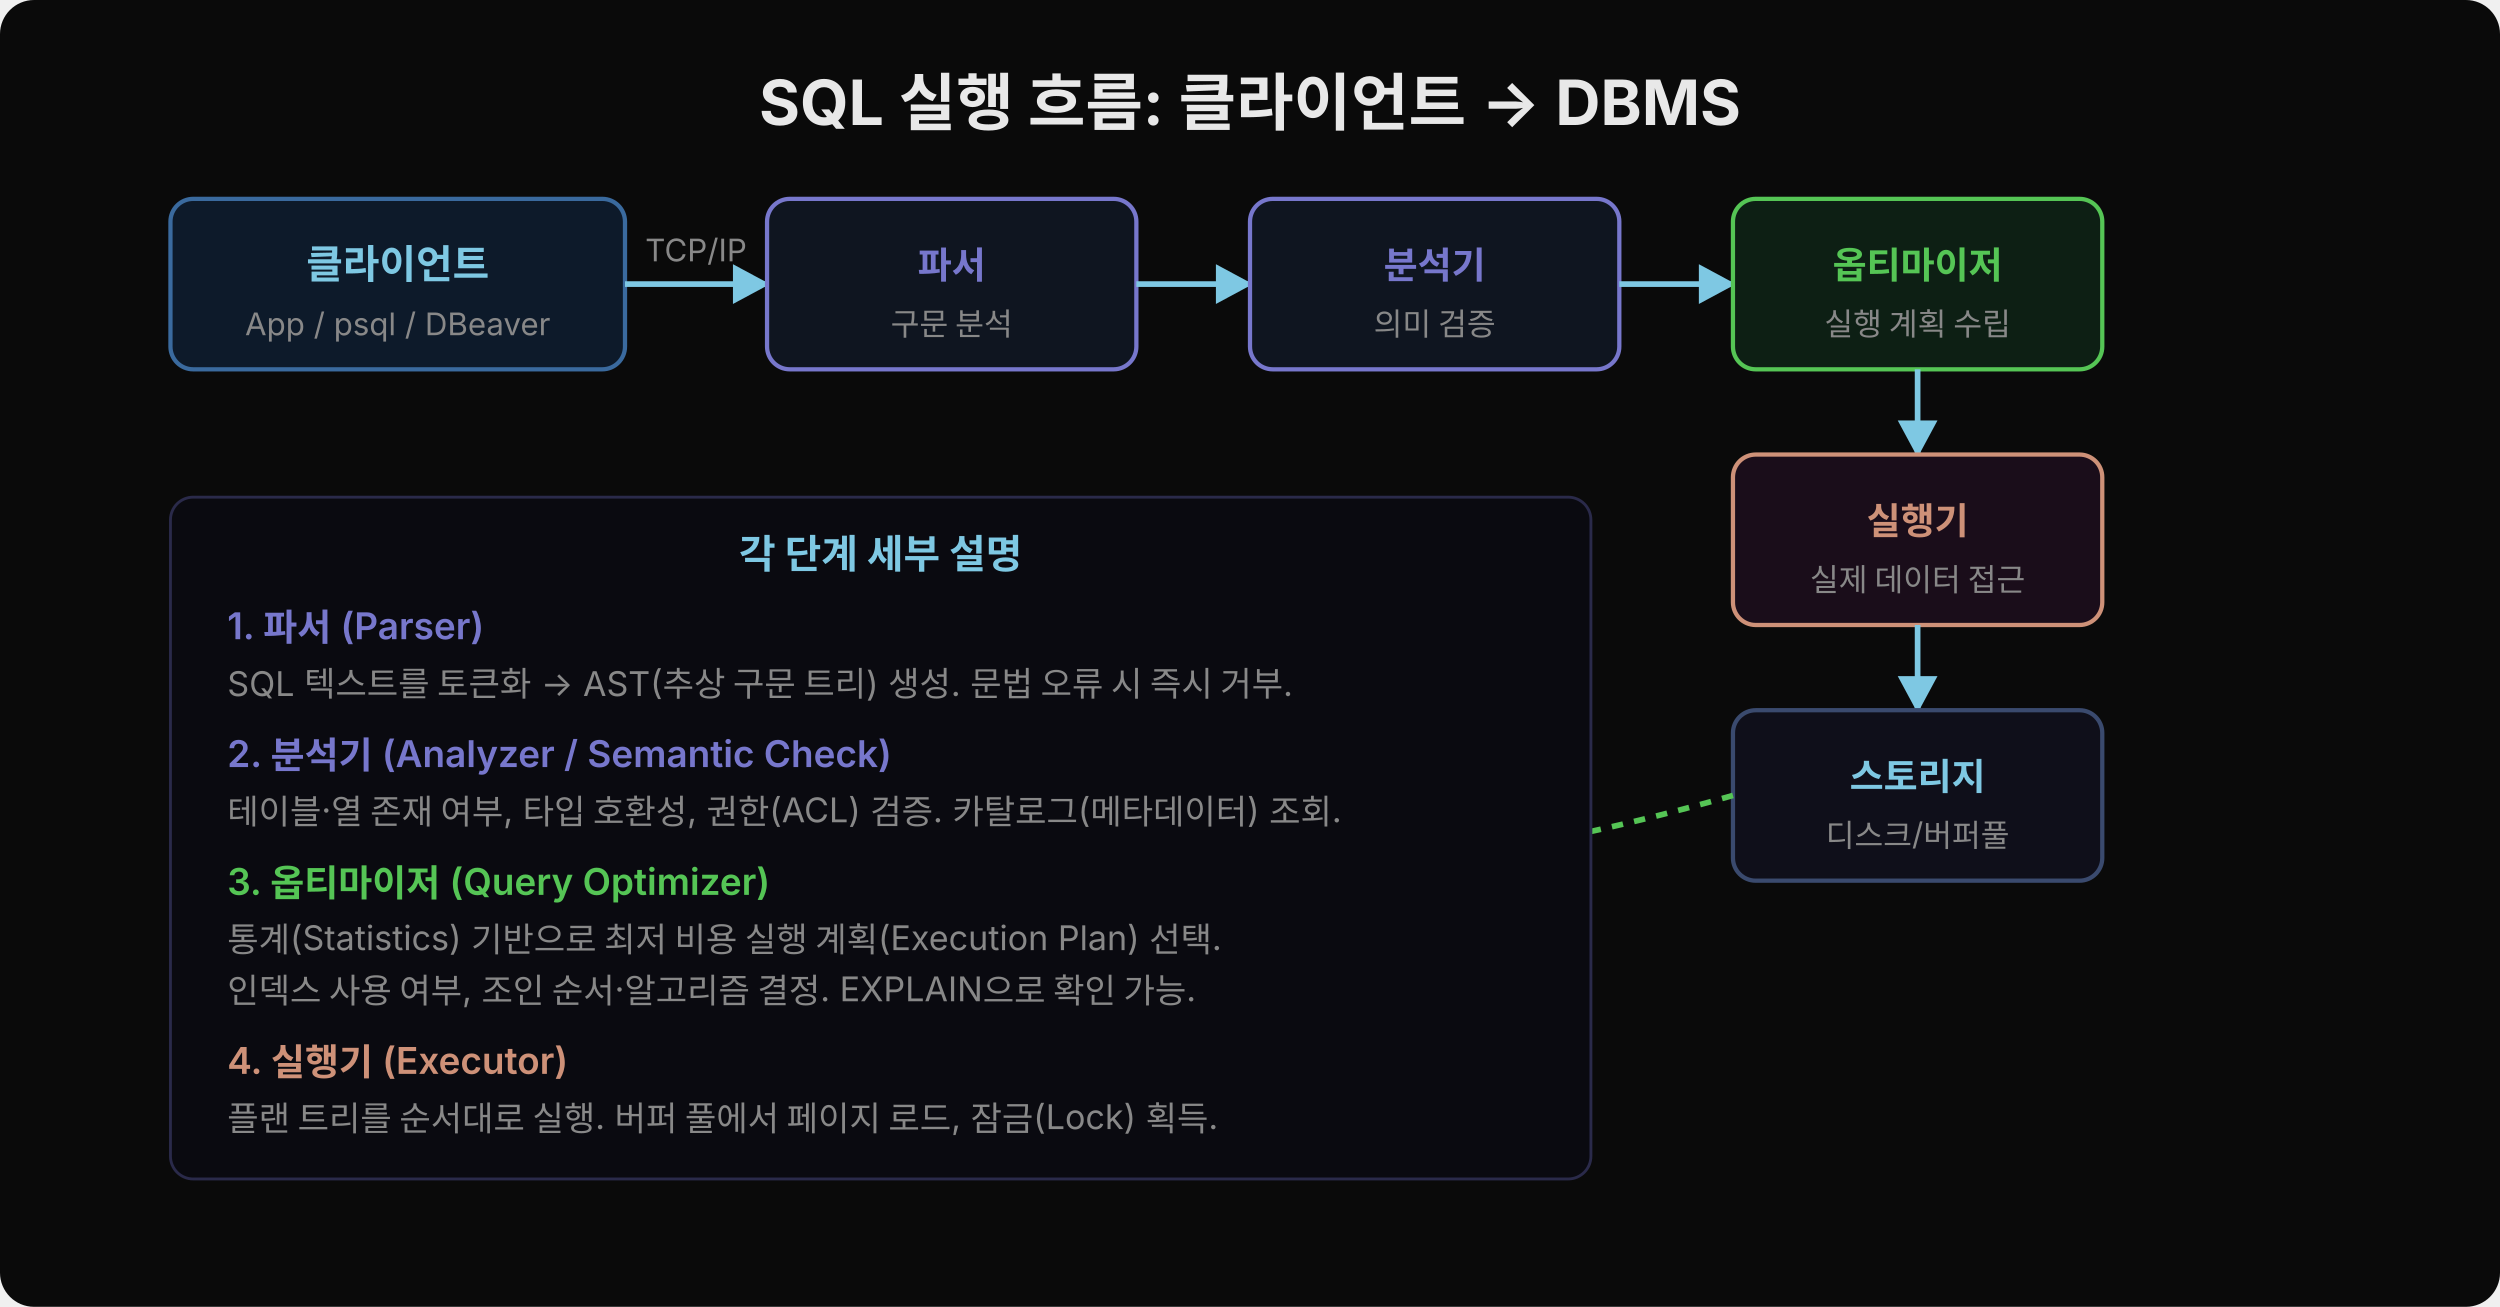
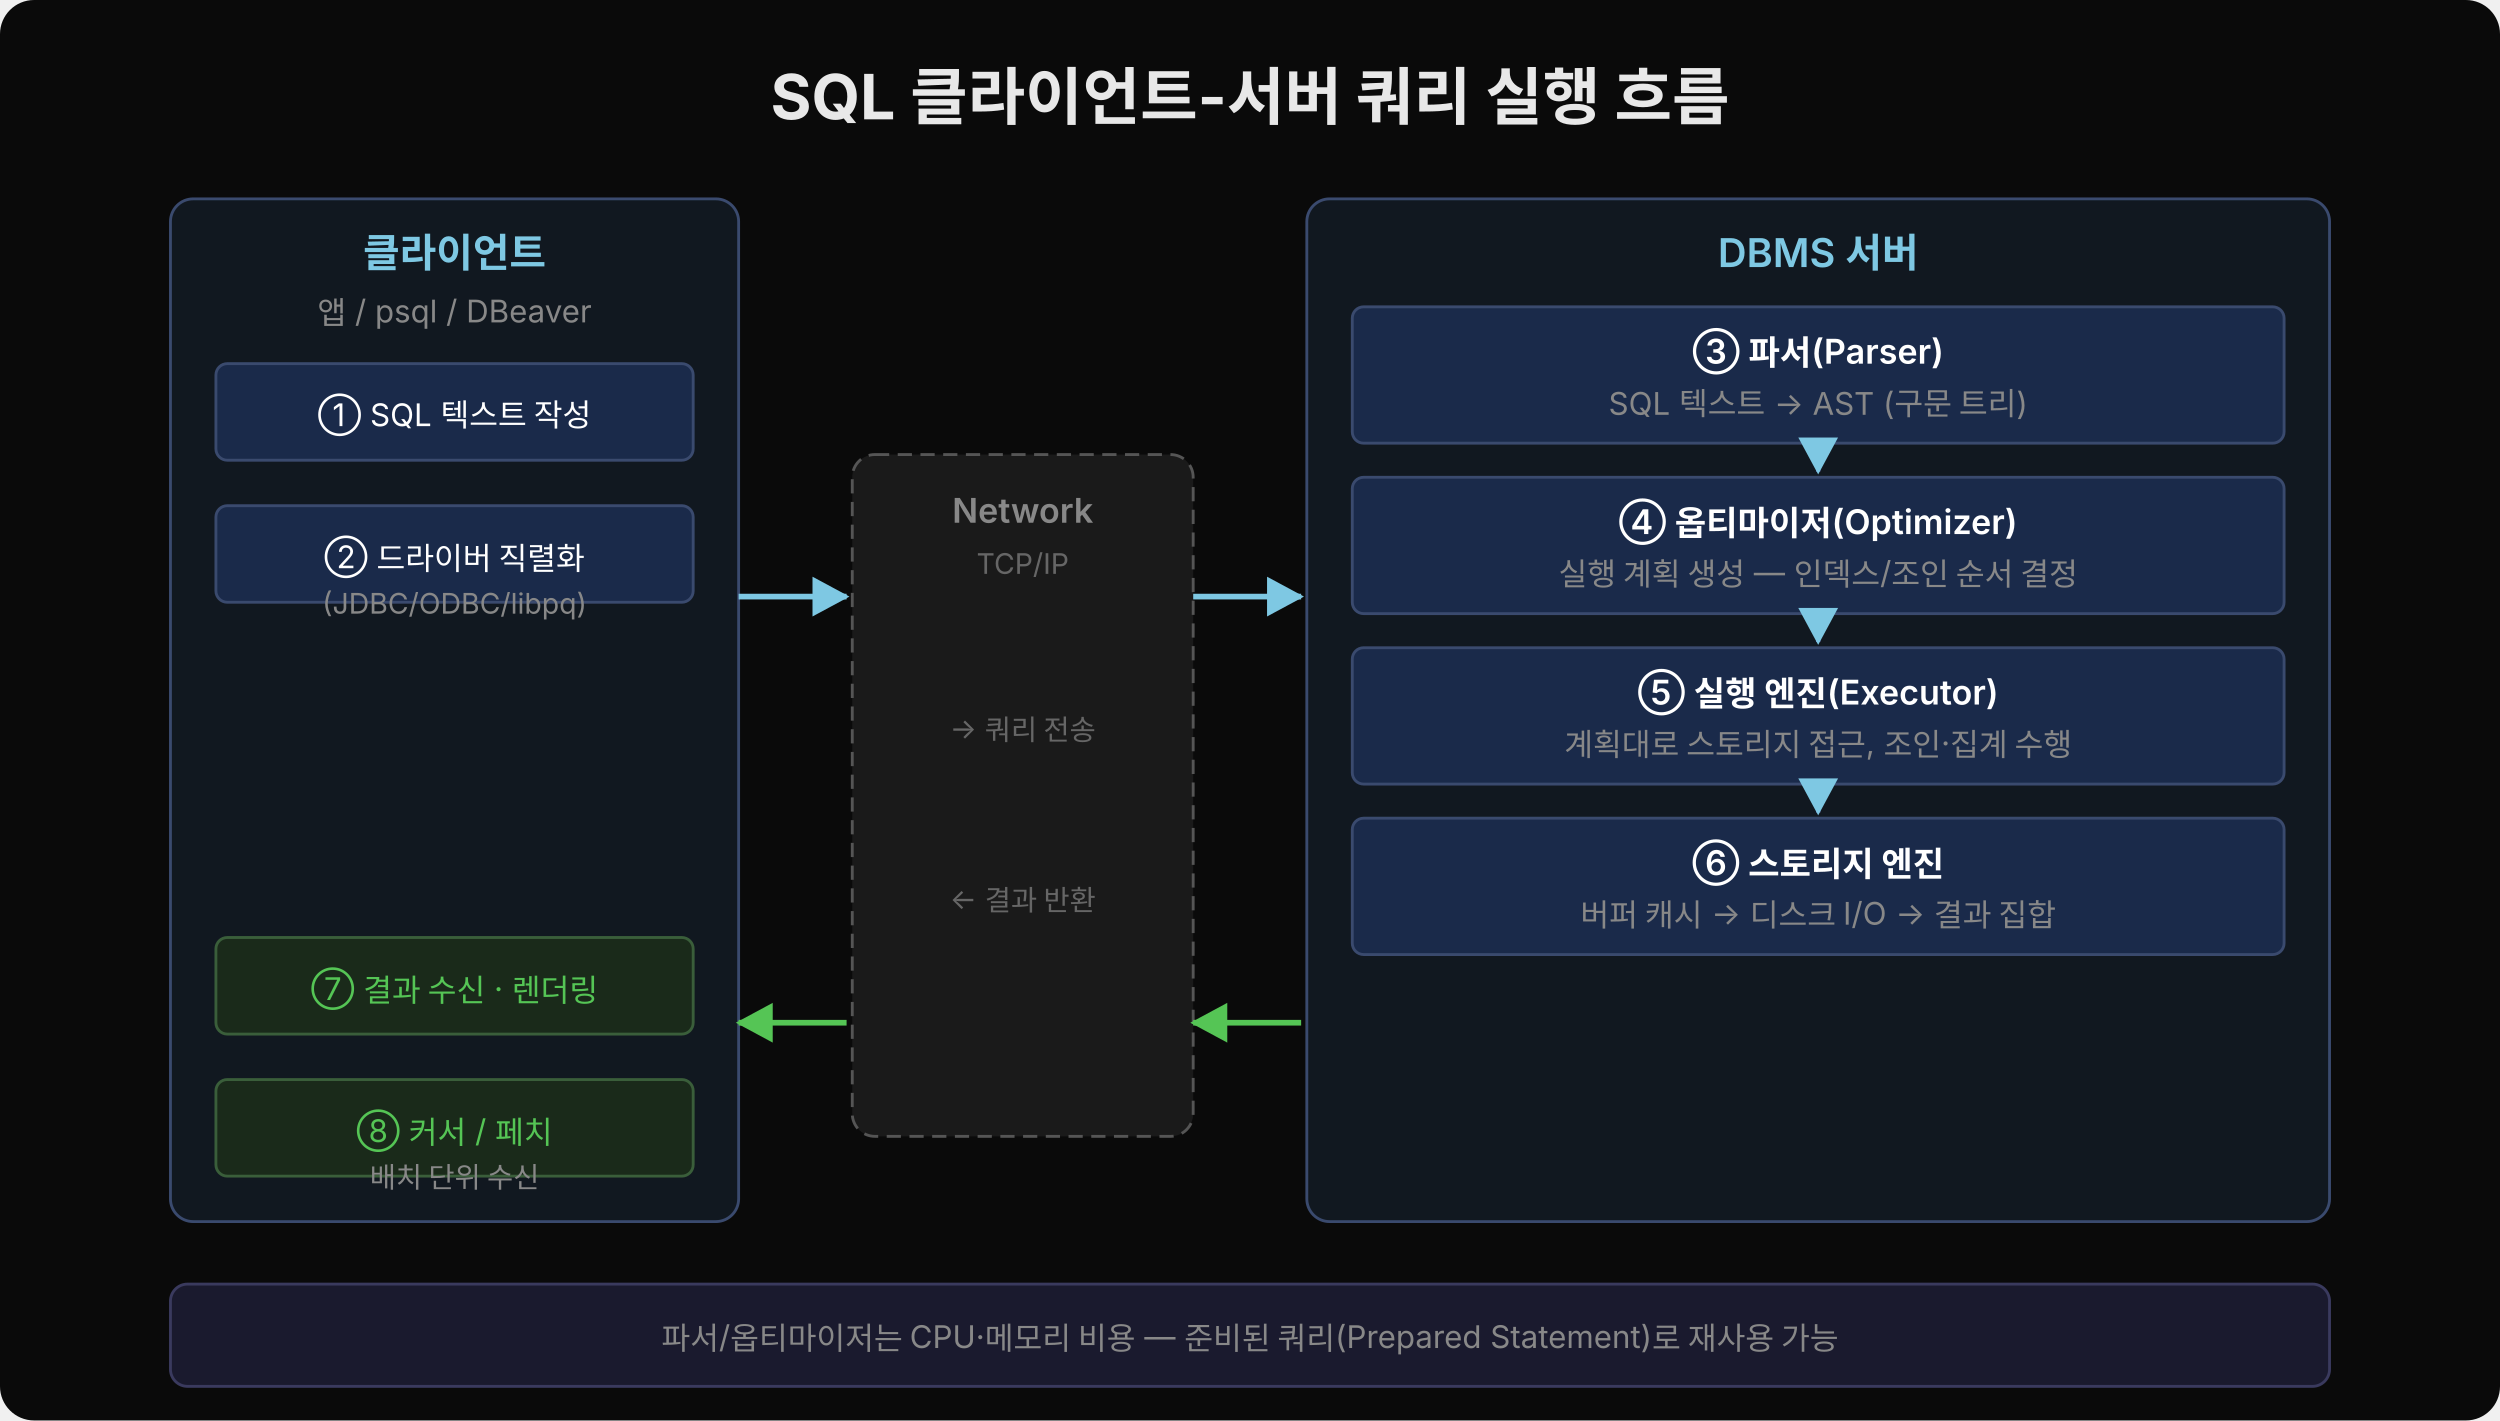
- <svg xmlns="http://www.w3.org/2000/svg" width="880" height="460" viewBox="0 0 880 460">
+ <svg xmlns="http://www.w3.org/2000/svg" width="880" height="500" viewBox="0 0 880 500">
  <defs>
-     <marker id="arr" viewBox="0 0 14 14" refX="12" refY="7" markerUnits="userSpaceOnUse" markerWidth="14" markerHeight="14" orient="auto">
+     <marker id="arrb" viewBox="0 0 14 14" refX="12" refY="7" markerUnits="userSpaceOnUse" markerWidth="14" markerHeight="14" orient="auto">
      <path d="M 0 0 L 13 7 L 0 14 z" fill="#7ec8e3" />
    </marker>
-     <marker id="arrg" viewBox="0 0 14 14" refX="12" refY="7" markerUnits="userSpaceOnUse" markerWidth="14" markerHeight="14" orient="auto">
+     <marker id="arrr" viewBox="0 0 14 14" refX="12" refY="7" markerUnits="userSpaceOnUse" markerWidth="14" markerHeight="14" orient="auto">
      <path d="M 0 0 L 13 7 L 0 14 z" fill="#55c555" />
    </marker>
  </defs>
-   <rect width="880" height="460" fill="#0a0a0a" rx="12" />
-   <text x="440" y="44" font-family="'Wanted Sans Variable','Wanted Sans',-apple-system,sans-serif" font-size="22" font-weight="700" fill="#e8e8e8" text-anchor="middle">SQL 실행 흐름: 클라이언트 → DBMS</text>
-   <rect x="60" y="70" width="160" height="60" rx="8" fill="#0d1a2a" stroke="#3a6a9e" stroke-width="1.5" />
-   <text x="140" y="98" font-family="'Wanted Sans Variable','Wanted Sans',-apple-system,sans-serif" font-size="14" font-weight="600" fill="#7ec8e3" text-anchor="middle">클라이언트</text>
-   <text x="140" y="118" font-family="'Wanted Sans Variable','Wanted Sans',-apple-system,sans-serif" font-size="11" fill="#888" text-anchor="middle">App / psql / DBeaver</text>
-   <line x1="220" y1="100" x2="270" y2="100" stroke="#7ec8e3" stroke-width="2" marker-end="url(#arr)" />
-   <text x="245" y="92" font-family="'Wanted Sans Variable','Wanted Sans',-apple-system,sans-serif" font-size="11" fill="#888" text-anchor="middle">TCP/IP</text>
-   <rect x="270" y="70" width="130" height="60" rx="8" fill="#0f1520" stroke="#7777cc" stroke-width="1.5" />
-   <text x="335" y="98" font-family="'Wanted Sans Variable','Wanted Sans',-apple-system,sans-serif" font-size="13" font-weight="600" fill="#7777cc" text-anchor="middle">파서</text>
-   <text x="335" y="118" font-family="'Wanted Sans Variable','Wanted Sans',-apple-system,sans-serif" font-size="11" fill="#888" text-anchor="middle">구문 분석</text>
-   <line x1="400" y1="100" x2="440" y2="100" stroke="#7ec8e3" stroke-width="2" marker-end="url(#arr)" />
-   <rect x="440" y="70" width="130" height="60" rx="8" fill="#0f1520" stroke="#7777cc" stroke-width="1.5" />
-   <text x="505" y="98" font-family="'Wanted Sans Variable','Wanted Sans',-apple-system,sans-serif" font-size="13" font-weight="600" fill="#7777cc" text-anchor="middle">분석기</text>
-   <text x="505" y="118" font-family="'Wanted Sans Variable','Wanted Sans',-apple-system,sans-serif" font-size="11" fill="#888" text-anchor="middle">의미 검증</text>
-   <line x1="570" y1="100" x2="610" y2="100" stroke="#7ec8e3" stroke-width="2" marker-end="url(#arr)" />
-   <rect x="610" y="70" width="130" height="60" rx="8" fill="#0d1f14" stroke="#55c555" stroke-width="1.5" />
-   <text x="675" y="98" font-family="'Wanted Sans Variable','Wanted Sans',-apple-system,sans-serif" font-size="13" font-weight="600" fill="#55c555" text-anchor="middle">옵티마이저</text>
-   <text x="675" y="118" font-family="'Wanted Sans Variable','Wanted Sans',-apple-system,sans-serif" font-size="11" fill="#888" text-anchor="middle">실행 계획 수립</text>
-   <line x1="675" y1="130" x2="675" y2="160" stroke="#7ec8e3" stroke-width="2" marker-end="url(#arr)" />
-   <rect x="610" y="160" width="130" height="60" rx="8" fill="#1a0d1a" stroke="#ce9178" stroke-width="1.5" />
-   <text x="675" y="188" font-family="'Wanted Sans Variable','Wanted Sans',-apple-system,sans-serif" font-size="13" font-weight="600" fill="#ce9178" text-anchor="middle">실행기</text>
-   <text x="675" y="208" font-family="'Wanted Sans Variable','Wanted Sans',-apple-system,sans-serif" font-size="11" fill="#888" text-anchor="middle">실제 데이터 접근</text>
-   <line x1="675" y1="220" x2="675" y2="250" stroke="#7ec8e3" stroke-width="2" marker-end="url(#arr)" />
-   <rect x="610" y="250" width="130" height="60" rx="8" fill="#0f0f1a" stroke="#3a4a6e" stroke-width="1.5" />
-   <text x="675" y="278" font-family="'Wanted Sans Variable','Wanted Sans',-apple-system,sans-serif" font-size="13" font-weight="600" fill="#7ec8e3" text-anchor="middle">스토리지</text>
-   <text x="675" y="298" font-family="'Wanted Sans Variable','Wanted Sans',-apple-system,sans-serif" font-size="11" fill="#888" text-anchor="middle">디스크/버퍼풀</text>
-   <path d="M 610 280 Q 400 340 220 280 Q 180 260 140 220" stroke="#55c555" stroke-width="2" stroke-dasharray="4,4" fill="none" marker-end="url(#arrg)" />
-   <text x="400" y="360" font-family="'Wanted Sans Variable','Wanted Sans',-apple-system,sans-serif" font-size="12" fill="#55c555" text-anchor="middle">결과셋 반환 (ResultSet)</text>
-   <rect x="60" y="175" width="500" height="240" rx="8" fill="#0a0a10" stroke="#2a2a4a" stroke-width="1" />
-   <text x="310" y="200" font-family="'Wanted Sans Variable','Wanted Sans',-apple-system,sans-serif" font-size="14" font-weight="600" fill="#7ec8e3" text-anchor="middle">각 단계 세부 설명</text>
-   <text x="80" y="225" font-family="'Wanted Sans Variable','Wanted Sans',-apple-system,sans-serif" font-size="13" font-weight="600" fill="#7777cc">1. 파서 (Parser)</text>
-   <text x="80" y="245" font-family="'Wanted Sans Variable','Wanted Sans',-apple-system,sans-serif" font-size="12" fill="#888">SQL 텍스트를 토큰화 → AST(추상 구문 트리) 생성. 문법 오류 시 즉시 거부.</text>
-   <text x="80" y="270" font-family="'Wanted Sans Variable','Wanted Sans',-apple-system,sans-serif" font-size="13" font-weight="600" fill="#7777cc">2. 분석기 (Analyzer / Semantic Check)</text>
-   <text x="80" y="290" font-family="'Wanted Sans Variable','Wanted Sans',-apple-system,sans-serif" font-size="12" fill="#888">테이블·열 존재 여부, 타입 호환성, 권한(ACL) 검증. 카탈로그(메타데이터) 조회.</text>
-   <text x="80" y="315" font-family="'Wanted Sans Variable','Wanted Sans',-apple-system,sans-serif" font-size="13" font-weight="600" fill="#55c555">3. 옵티마이저 (Query Optimizer)</text>
-   <text x="80" y="335" font-family="'Wanted Sans Variable','Wanted Sans',-apple-system,sans-serif" font-size="12" fill="#888">통계(Statistics) 기반으로 최저 비용 실행 계획(Execution Plan) 선택.</text>
-   <text x="80" y="353" font-family="'Wanted Sans Variable','Wanted Sans',-apple-system,sans-serif" font-size="12" fill="#888">인덱스 사용 여부, 조인 순서·알고리즘 결정. EXPLAIN으로 확인 가능.</text>
-   <text x="80" y="378" font-family="'Wanted Sans Variable','Wanted Sans',-apple-system,sans-serif" font-size="13" font-weight="600" fill="#ce9178">4. 실행기 (Executor)</text>
-   <text x="80" y="398" font-family="'Wanted Sans Variable','Wanted Sans',-apple-system,sans-serif" font-size="12" fill="#888">플랜 트리를 순서대로 실행. 버퍼 풀에서 페이지 로드, 잠금(Lock) 획득.</text>
+   <rect width="880" height="500" fill="#0a0a0a" rx="12" />
+   <text x="440" y="42" text-anchor="middle" font-family="'Wanted Sans Variable','Wanted Sans',-apple-system,sans-serif" font-size="22" font-weight="700" fill="#e8e8e8">SQL 클라이언트-서버 쿼리 실행 흐름</text>
+   <rect x="60" y="70" width="200" height="360" rx="8" fill="#111820" stroke="#3a4a6e" stroke-width="1" />
+   <text x="160" y="94" text-anchor="middle" font-family="'Wanted Sans Variable','Wanted Sans',-apple-system,sans-serif" font-size="14" font-weight="600" fill="#7ec8e3">클라이언트</text>
+   <text x="160" y="114" text-anchor="middle" font-family="'Wanted Sans Variable','Wanted Sans',-apple-system,sans-serif" font-size="11" fill="#888">앱 / psql / DBeaver</text>
+   <rect x="76" y="128" width="168" height="34" rx="4" fill="#1a2a4a" stroke="#3a4a6e" stroke-width="1" />
+   <text x="160" y="150" text-anchor="middle" font-family="'Wanted Sans Variable','Wanted Sans',-apple-system,sans-serif" font-size="11" fill="#ffffff">① SQL 텍스트 작성</text>
+   <rect x="76" y="178" width="168" height="34" rx="4" fill="#1a2a4a" stroke="#3a4a6e" stroke-width="1" />
+   <text x="160" y="200" text-anchor="middle" font-family="'Wanted Sans Variable','Wanted Sans',-apple-system,sans-serif" font-size="11" fill="#ffffff">② 드라이버 직렬화</text>
+   <text x="160" y="216" text-anchor="middle" font-family="'Wanted Sans Variable','Wanted Sans',-apple-system,sans-serif" font-size="10" fill="#888">(JDBC/ODBC/libpq)</text>
+   <rect x="76" y="330" width="168" height="34" rx="4" fill="#1a2a1a" stroke="#3a5e3a" stroke-width="1" />
+   <text x="160" y="352" text-anchor="middle" font-family="'Wanted Sans Variable','Wanted Sans',-apple-system,sans-serif" font-size="11" fill="#55c555">⑦ 결과 수신 · 렌더링</text>
+   <rect x="76" y="380" width="168" height="34" rx="4" fill="#1a2a1a" stroke="#3a5e3a" stroke-width="1" />
+   <text x="160" y="402" text-anchor="middle" font-family="'Wanted Sans Variable','Wanted Sans',-apple-system,sans-serif" font-size="11" fill="#55c555">⑧ 커서 / 페치</text>
+   <text x="160" y="418" text-anchor="middle" font-family="'Wanted Sans Variable','Wanted Sans',-apple-system,sans-serif" font-size="10" fill="#888">배치 단위 수신</text>
+   <line x1="260" y1="210" x2="298" y2="210" stroke="#7ec8e3" stroke-width="2" marker-end="url(#arrb)" />
+   <line x1="298" y1="360" x2="260" y2="360" stroke="#55c555" stroke-width="2" marker-end="url(#arrr)" />
+   <rect x="300" y="160" width="120" height="240" rx="8" fill="#1a1a1a" stroke="#555" stroke-width="1" stroke-dasharray="5,3" />
+   <text x="360" y="184" text-anchor="middle" font-family="'Wanted Sans Variable','Wanted Sans',-apple-system,sans-serif" font-size="12" font-weight="600" fill="#888">Network</text>
+   <text x="360" y="202" text-anchor="middle" font-family="'Wanted Sans Variable','Wanted Sans',-apple-system,sans-serif" font-size="10" fill="#666">TCP/IP</text>
+   <text x="360" y="260" text-anchor="middle" font-family="'Wanted Sans Variable','Wanted Sans',-apple-system,sans-serif" font-size="10" fill="#666">→ 쿼리 전송</text>
+   <text x="360" y="320" text-anchor="middle" font-family="'Wanted Sans Variable','Wanted Sans',-apple-system,sans-serif" font-size="10" fill="#666">← 결과 반환</text>
+   <line x1="420" y1="210" x2="458" y2="210" stroke="#7ec8e3" stroke-width="2" marker-end="url(#arrb)" />
+   <line x1="458" y1="360" x2="420" y2="360" stroke="#55c555" stroke-width="2" marker-end="url(#arrr)" />
+   <rect x="460" y="70" width="360" height="360" rx="8" fill="#111820" stroke="#3a4a6e" stroke-width="1" />
+   <text x="640" y="94" text-anchor="middle" font-family="'Wanted Sans Variable','Wanted Sans',-apple-system,sans-serif" font-size="14" font-weight="600" fill="#7ec8e3">DBMS 서버</text>
+   <rect x="476" y="108" width="328" height="48" rx="4" fill="#1a2a4a" stroke="#3a4a6e" stroke-width="1" />
+   <text x="640" y="128" text-anchor="middle" font-family="'Wanted Sans Variable','Wanted Sans',-apple-system,sans-serif" font-size="12" font-weight="600" fill="#ffffff">③ 파서(Parser)</text>
+   <text x="640" y="146" text-anchor="middle" font-family="'Wanted Sans Variable','Wanted Sans',-apple-system,sans-serif" font-size="11" fill="#888">SQL 텍스트 → AST (구문 트리)</text>
+   <rect x="476" y="168" width="328" height="48" rx="4" fill="#1a2a4a" stroke="#3a4a6e" stroke-width="1" />
+   <text x="640" y="188" text-anchor="middle" font-family="'Wanted Sans Variable','Wanted Sans',-apple-system,sans-serif" font-size="12" font-weight="600" fill="#ffffff">④ 옵티마이저(Optimizer)</text>
+   <text x="640" y="206" text-anchor="middle" font-family="'Wanted Sans Variable','Wanted Sans',-apple-system,sans-serif" font-size="11" fill="#888">실행 계획 생성 — 인덱스/조인 순서 결정</text>
+   <rect x="476" y="228" width="328" height="48" rx="4" fill="#1a2a4a" stroke="#3a4a6e" stroke-width="1" />
+   <text x="640" y="248" text-anchor="middle" font-family="'Wanted Sans Variable','Wanted Sans',-apple-system,sans-serif" font-size="12" font-weight="600" fill="#ffffff">⑤ 실행 엔진(Executor)</text>
+   <text x="640" y="266" text-anchor="middle" font-family="'Wanted Sans Variable','Wanted Sans',-apple-system,sans-serif" font-size="11" fill="#888">계획대로 스토리지 접근, 조인·집계 수행</text>
+   <rect x="476" y="288" width="328" height="48" rx="4" fill="#1a2a4a" stroke="#3a4a6e" stroke-width="1" />
+   <text x="640" y="308" text-anchor="middle" font-family="'Wanted Sans Variable','Wanted Sans',-apple-system,sans-serif" font-size="12" font-weight="600" fill="#ffffff">⑥ 스토리지 엔진</text>
+   <text x="640" y="326" text-anchor="middle" font-family="'Wanted Sans Variable','Wanted Sans',-apple-system,sans-serif" font-size="11" fill="#888">버퍼 캐시 → 디스크 I/O → 결과 집합</text>
+   <line x1="640" y1="156" x2="640" y2="166" stroke="#7777cc" stroke-width="1.5" marker-end="url(#arrb)" />
+   <line x1="640" y1="216" x2="640" y2="226" stroke="#7777cc" stroke-width="1.5" marker-end="url(#arrb)" />
+   <line x1="640" y1="276" x2="640" y2="286" stroke="#7777cc" stroke-width="1.5" marker-end="url(#arrb)" />
+   <rect x="60" y="452" width="760" height="36" rx="6" fill="#1a1a2e" stroke="#3a3a5e" stroke-width="1" />
+   <text x="440" y="475" text-anchor="middle" font-family="'Wanted Sans Variable','Wanted Sans',-apple-system,sans-serif" font-size="11" fill="#888">파서/옵티마이저는 CPU·메모리 비용 — 준비된 쿼리(Prepared Statement)로 재사용 가능</text>
</svg>
